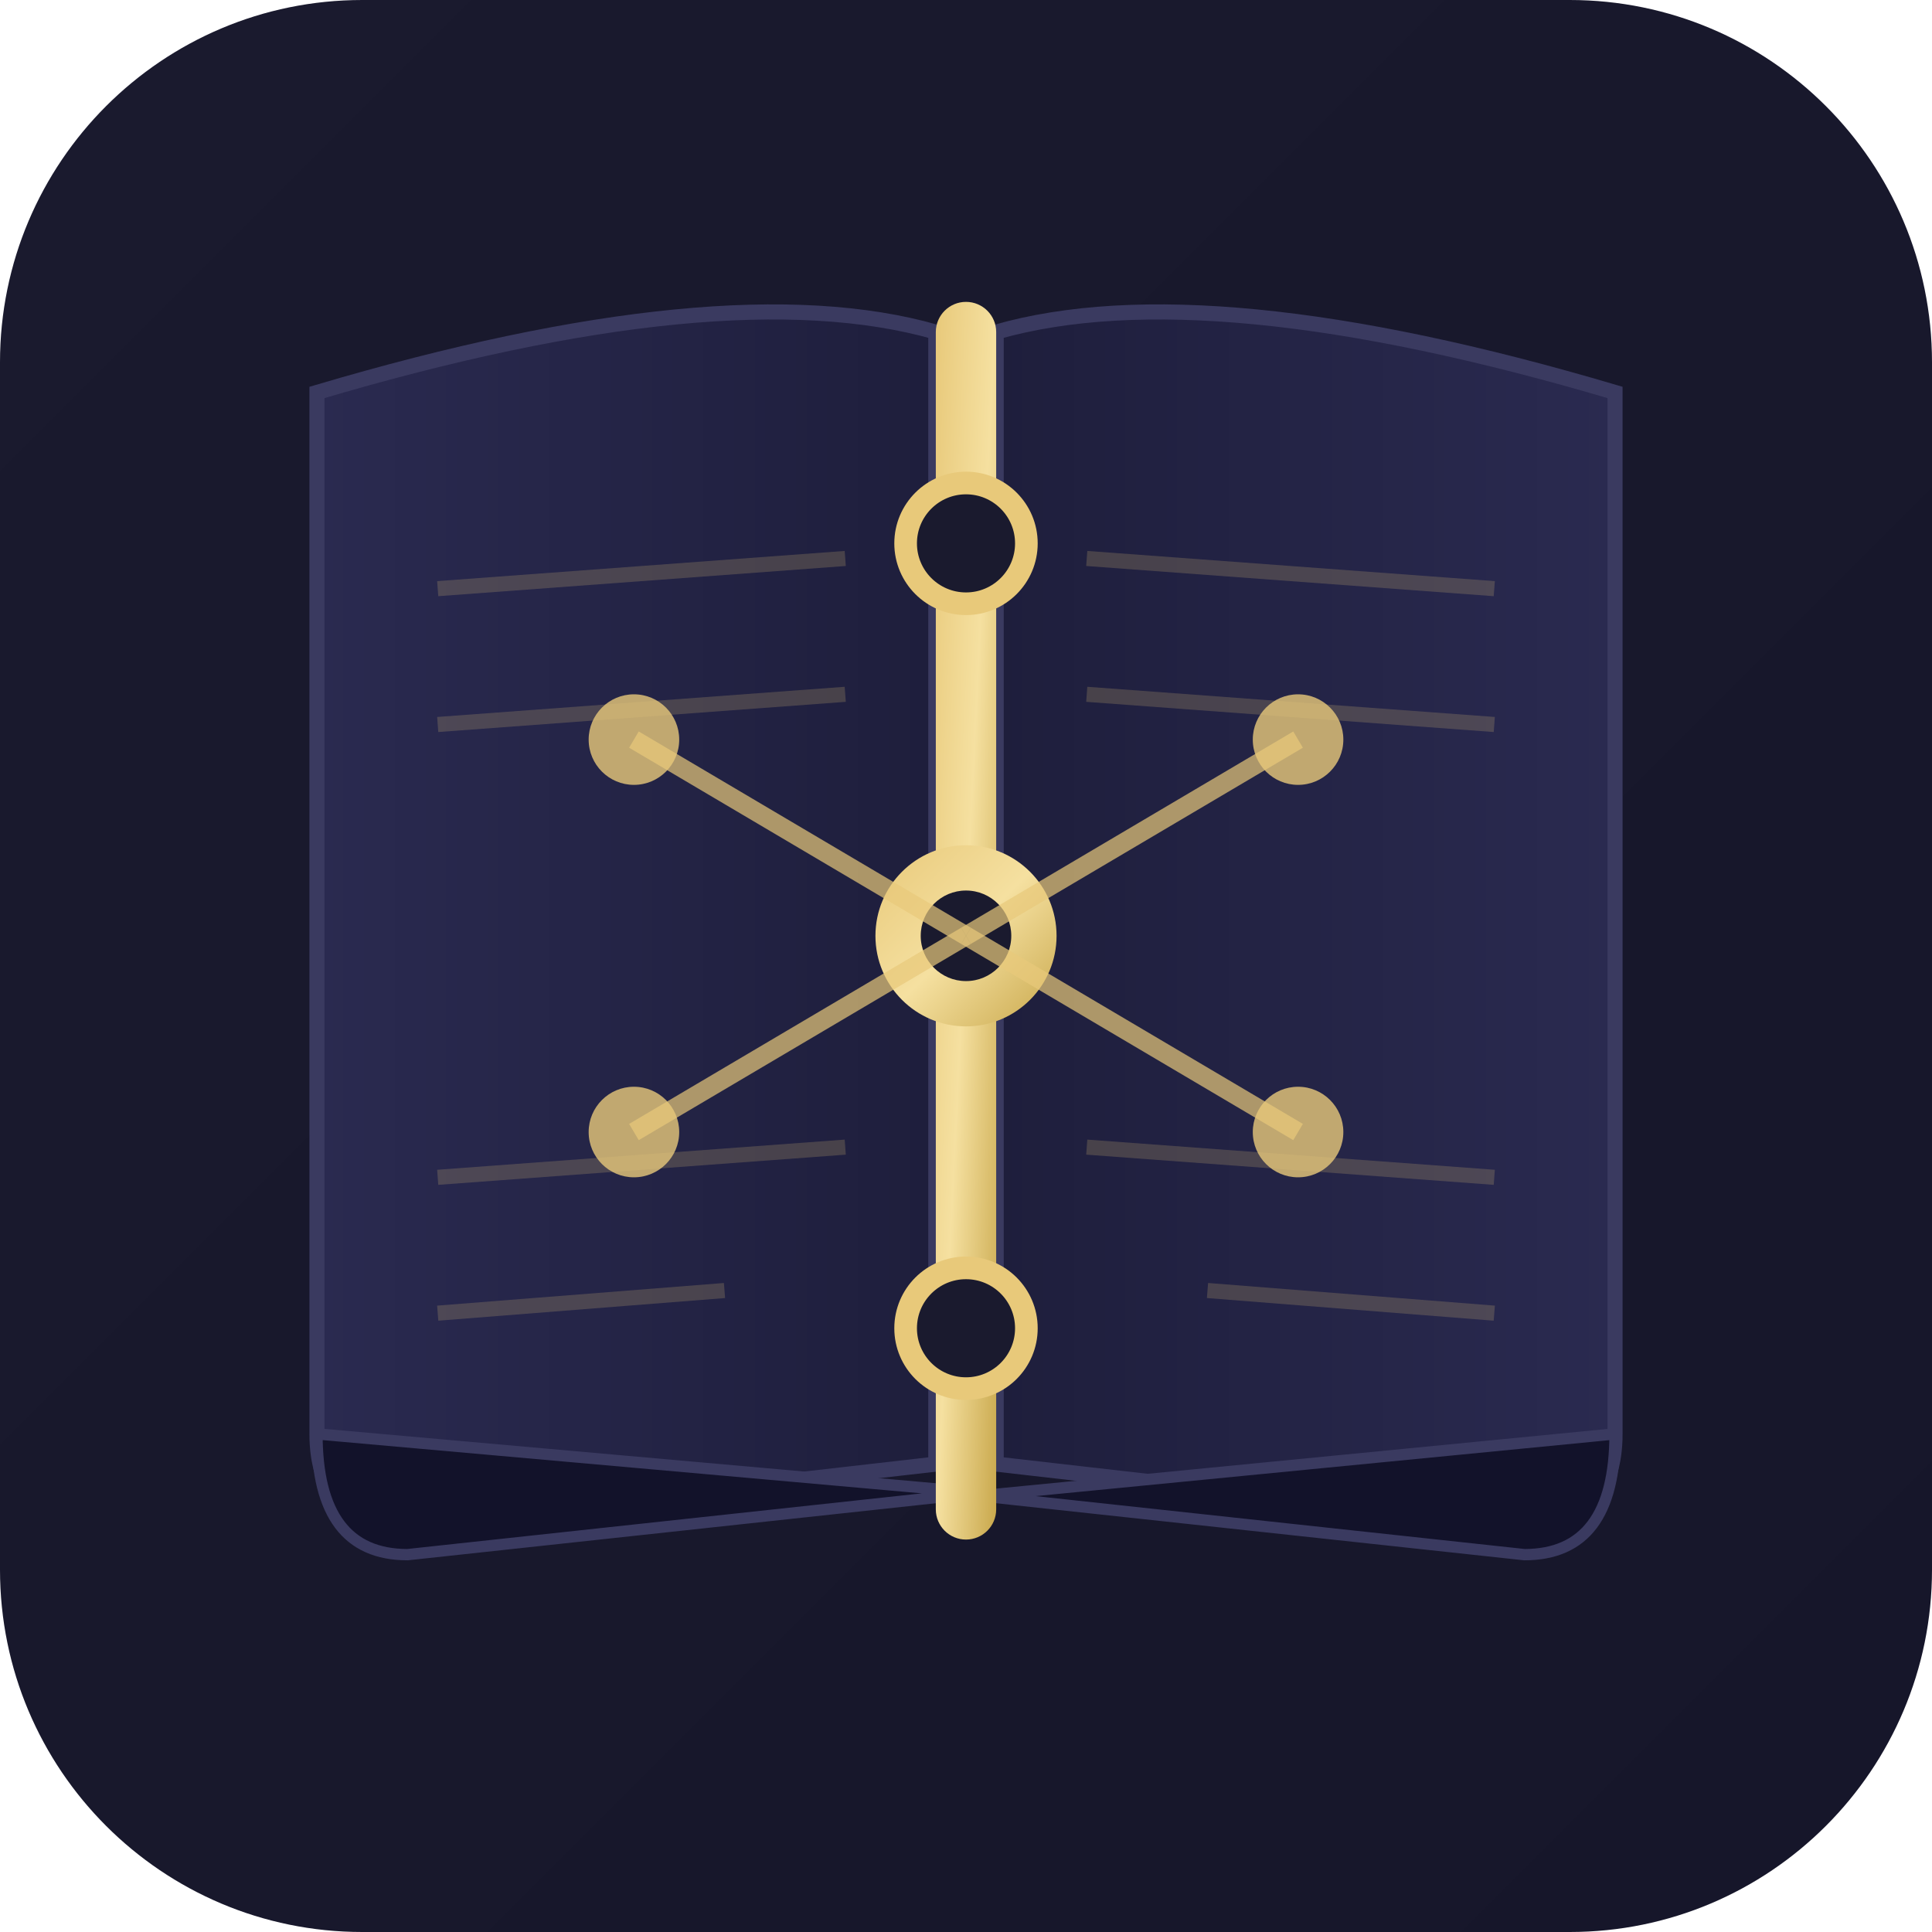
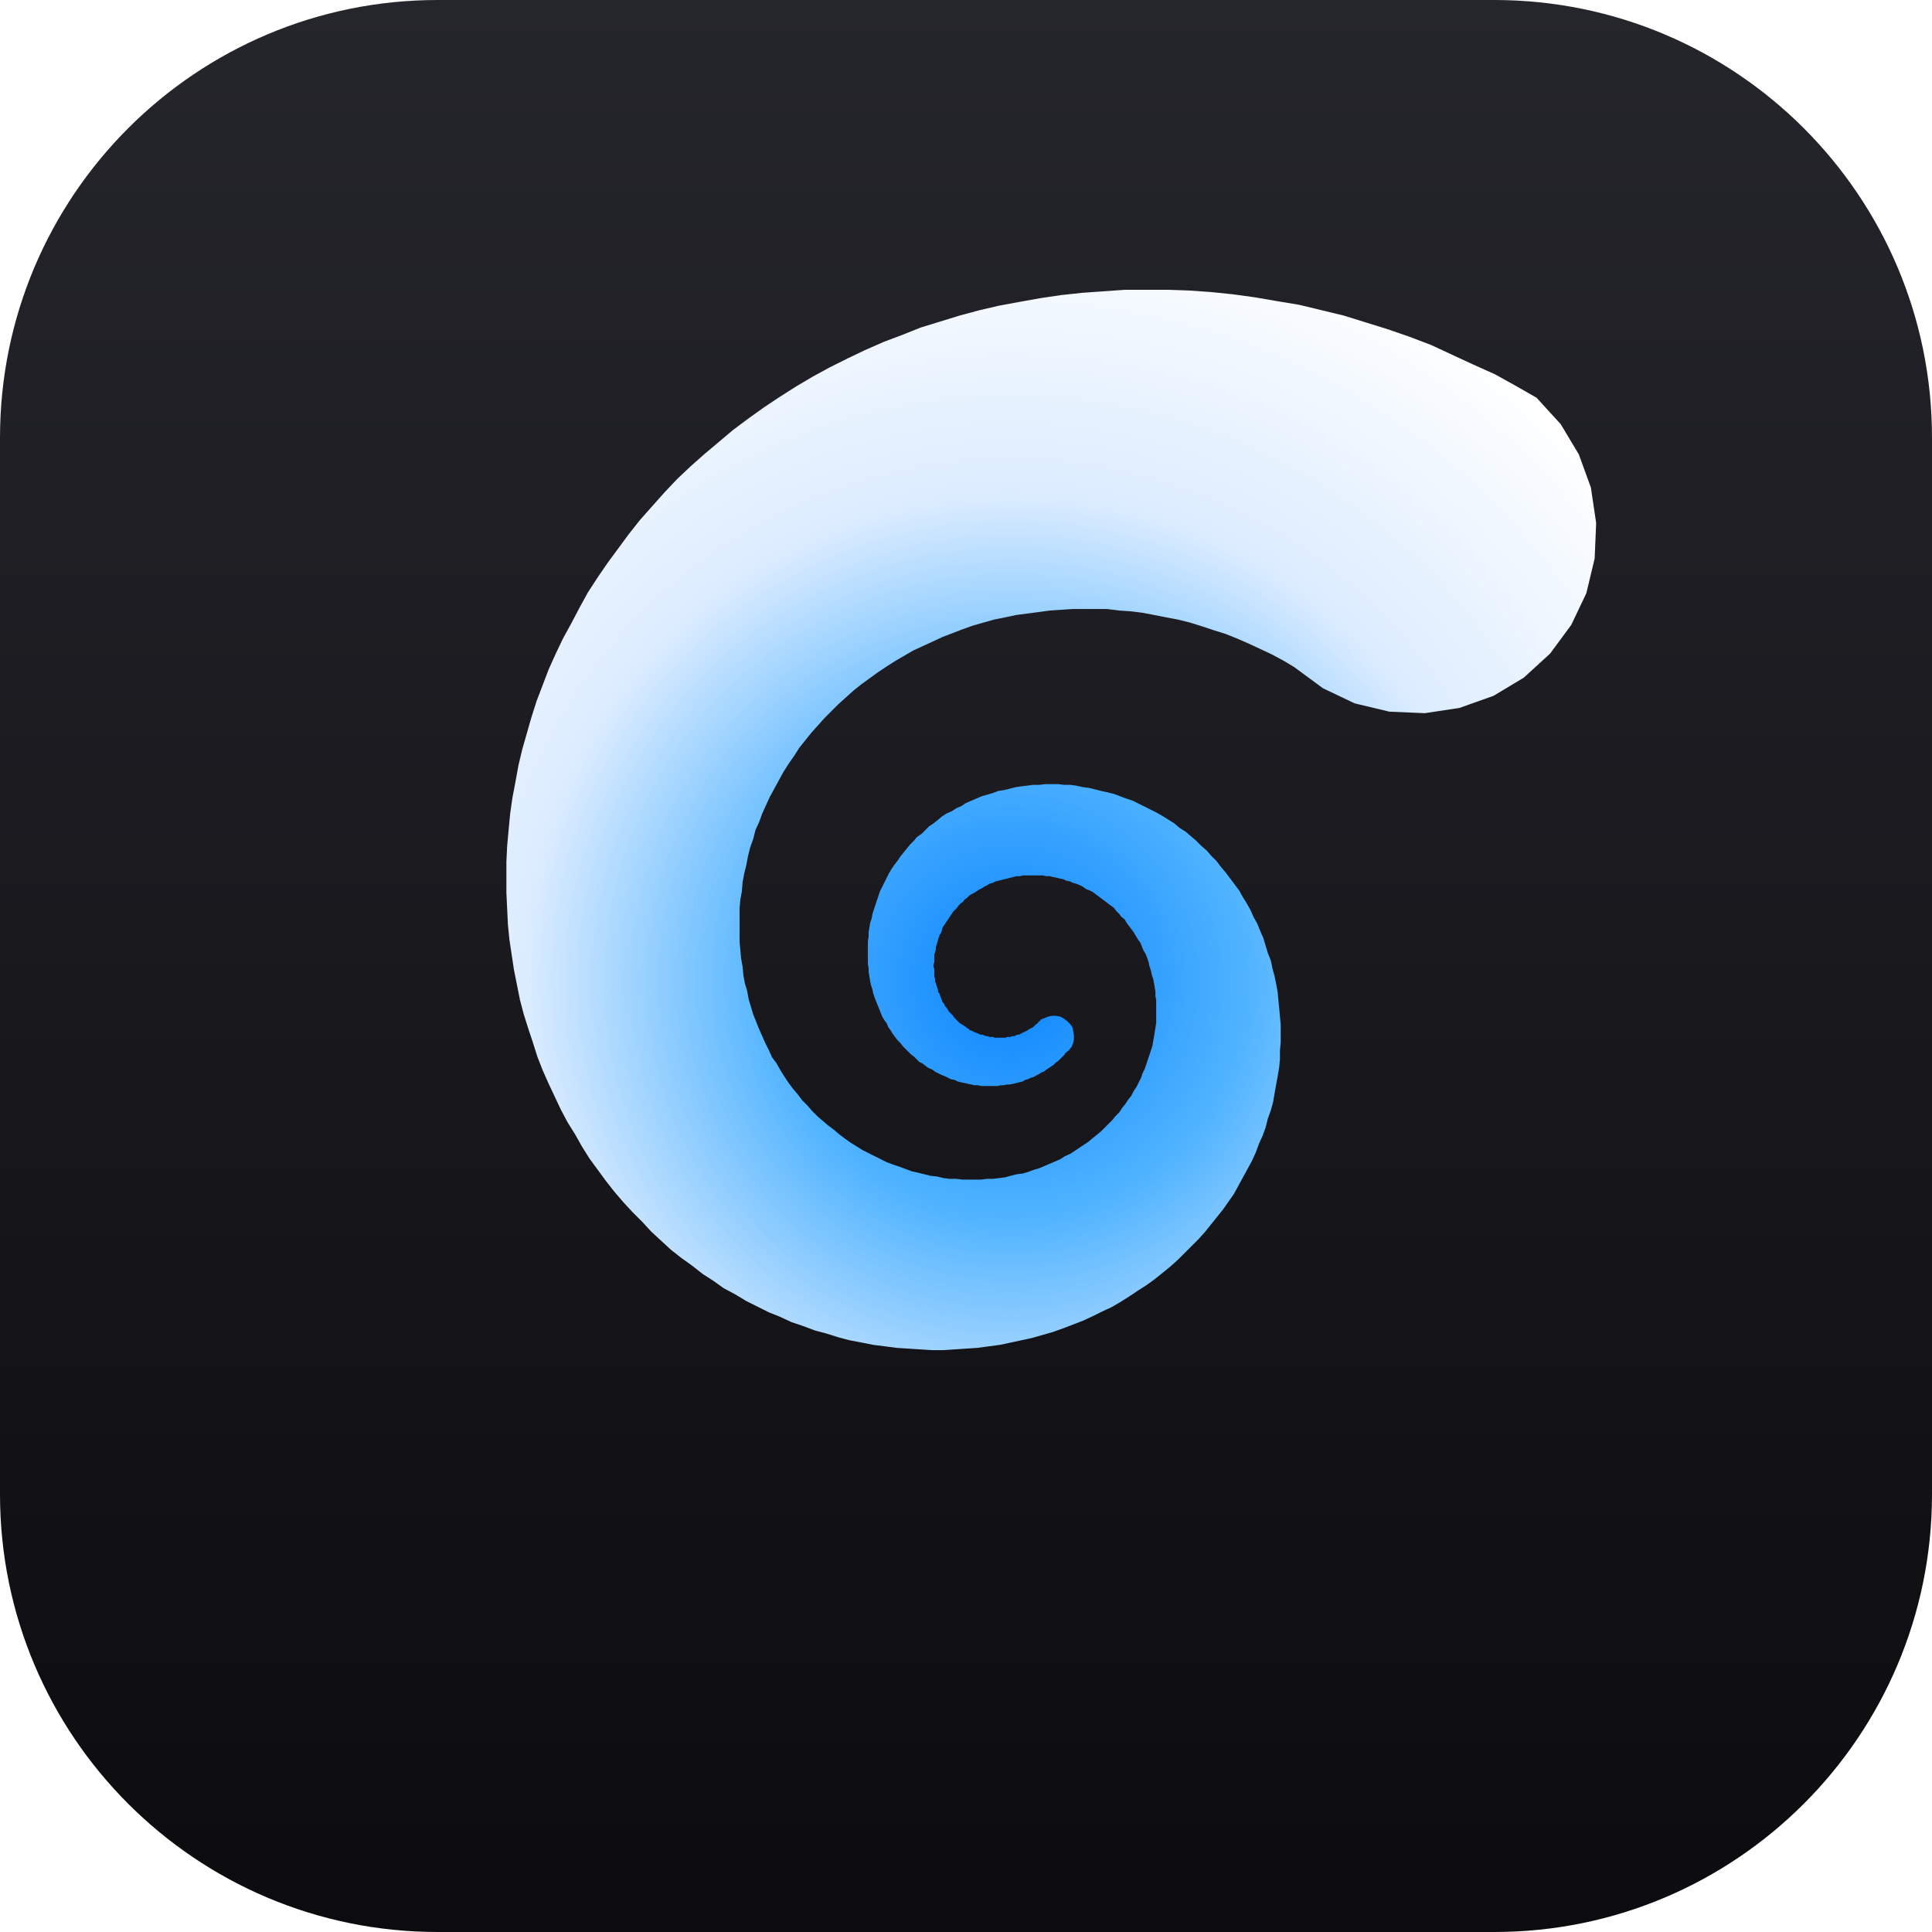
<svg xmlns="http://www.w3.org/2000/svg" viewBox="0 0 256 256" width="256" height="256">
  <defs>
-     <linearGradient id="bg" x1="0%" y1="0%" x2="100%" y2="100%">
-       <stop offset="0%" stop-color="#1a1a2e" />
-       <stop offset="100%" stop-color="#16162a" />
+     <linearGradient id="ink" x1="0" y1="0" x2="0" y2="1">
+       <stop offset="0" stop-color="#25252c" />
+       <stop offset="1" stop-color="#0c0c0f" />
    </linearGradient>
-     <linearGradient id="gold" x1="0%" y1="0%" x2="100%" y2="100%">
-       <stop offset="0%" stop-color="#e8c97a" />
-       <stop offset="50%" stop-color="#f5e0a0" />
-       <stop offset="100%" stop-color="#c9a84c" />
-     </linearGradient>
-     <linearGradient id="pageL" x1="0%" y1="0%" x2="100%" y2="0%">
-       <stop offset="0%" stop-color="#2a2a50" />
-       <stop offset="100%" stop-color="#1e1e3c" />
-     </linearGradient>
-     <linearGradient id="pageR" x1="0%" y1="0%" x2="100%" y2="0%">
-       <stop offset="0%" stop-color="#1e1e3c" />
-       <stop offset="100%" stop-color="#2a2a50" />
-     </linearGradient>
+     <radialGradient id="roll" gradientUnits="userSpaceOnUse" cx="0" cy="0" r="104">
+       <stop offset="0" stop-color="#0a84ff" />
+       <stop offset=".3" stop-color="#4fb3ff" />
+       <stop offset=".62" stop-color="#dcecff" />
+       <stop offset="1" stop-color="#ffffff" />
+     </radialGradient>
  </defs>
-   <rect width="256" height="256" rx="48" ry="48" fill="url(#bg)" />
-   <path d="M42 52 L42 190 Q42 202 54 202 L124 194 L124 44 Q96 36 42 52Z" fill="url(#pageL)" stroke="#3a3a60" stroke-width="2" />
-   <path d="M214 52 L214 190 Q214 202 202 202 L132 194 L132 44 Q160 36 214 52Z" fill="url(#pageR)" stroke="#3a3a60" stroke-width="2" />
-   <path d="M42 190 Q42 206 54 206 L128 198 L202 206 Q214 206 214 190 L132 198 Z" fill="#12122a" stroke="#3a3a60" stroke-width="1.5" />
-   <rect x="124" y="40" width="8" height="164" rx="4" fill="url(#gold)" />
-   <circle cx="128" cy="124" r="12" fill="url(#gold)" />
-   <circle cx="128" cy="124" r="6" fill="#1a1a2e" />
-   <circle cx="128" cy="72" r="8" fill="#1a1a2e" stroke="#e8c97a" stroke-width="3" />
-   <circle cx="128" cy="176" r="8" fill="#1a1a2e" stroke="#e8c97a" stroke-width="3" />
-   <line x1="128" y1="124" x2="84" y2="98" stroke="#e8c97a" stroke-width="2.5" opacity="0.7" />
-   <line x1="128" y1="124" x2="84" y2="150" stroke="#e8c97a" stroke-width="2.5" opacity="0.7" />
-   <line x1="128" y1="124" x2="172" y2="98" stroke="#e8c97a" stroke-width="2.5" opacity="0.7" />
-   <line x1="128" y1="124" x2="172" y2="150" stroke="#e8c97a" stroke-width="2.5" opacity="0.7" />
-   <circle cx="84" cy="98" r="6" fill="#e8c97a" opacity="0.8" />
-   <circle cx="84" cy="150" r="6" fill="#e8c97a" opacity="0.8" />
-   <circle cx="172" cy="98" r="6" fill="#e8c97a" opacity="0.8" />
-   <circle cx="172" cy="150" r="6" fill="#e8c97a" opacity="0.8" />
-   <line x1="58" y1="78" x2="112" y2="74" stroke="#e8c97a" stroke-width="2" opacity="0.2" />
-   <line x1="58" y1="96" x2="112" y2="92" stroke="#e8c97a" stroke-width="2" opacity="0.2" />
-   <line x1="58" y1="156" x2="112" y2="152" stroke="#e8c97a" stroke-width="2" opacity="0.2" />
-   <line x1="58" y1="174" x2="96" y2="171" stroke="#e8c97a" stroke-width="2" opacity="0.2" />
-   <line x1="144" y1="74" x2="198" y2="78" stroke="#e8c97a" stroke-width="2" opacity="0.2" />
-   <line x1="144" y1="92" x2="198" y2="96" stroke="#e8c97a" stroke-width="2" opacity="0.2" />
-   <line x1="144" y1="152" x2="198" y2="156" stroke="#e8c97a" stroke-width="2" opacity="0.2" />
-   <line x1="160" y1="171" x2="198" y2="174" stroke="#e8c97a" stroke-width="2" opacity="0.2" />
+   <rect width="256" height="256" rx="58" fill="url(#ink)" />
+   <path transform="translate(134 130)" d="M7.2 9.5 7.0 9.8 6.7 10.1 6.5 10.3 6.2 10.6 5.9 10.8 5.6 11.1 5.3 11.3 5.0 11.5 4.7 11.7 4.3 12.0 4.0 12.1 3.7 12.3 3.3 12.5 3.0 12.7 2.6 12.8 2.2 13.0 1.8 13.1 1.5 13.3 1.1 13.4 0.7 13.5 0.3 13.6 -0.2 13.7 -0.6 13.7 -1.0 13.8 -1.4 13.8 -1.8 13.9 -2.3 13.9 -2.7 13.9 -3.1 13.9 -3.6 13.9 -4.0 13.9 -4.4 13.8 -4.9 13.8 -5.3 13.7 -5.8 13.6 -6.2 13.5 -6.7 13.4 -7.1 13.3 -7.5 13.1 -8.0 13.0 -8.4 12.8 -8.8 12.6 -9.3 12.4 -9.7 12.2 -10.1 12.0 -10.5 11.7 -11.0 11.5 -11.4 11.2 -11.8 10.9 -12.2 10.7 -12.6 10.3 -12.9 10.0 -13.3 9.7 -13.7 9.3 -14.0 9.0 -14.4 8.6 -14.7 8.2 -15.1 7.8 -15.4 7.4 -15.7 7.0 -16.0 6.5 -16.3 6.1 -16.5 5.6 -16.8 5.2 -17.1 4.7 -17.3 4.2 -17.5 3.7 -17.7 3.2 -17.9 2.7 -18.1 2.2 -18.3 1.6 -18.4 1.1 -18.6 0.5 -18.7 -0.0 -18.8 -0.6 -18.9 -1.2 -18.9 -1.7 -19.0 -2.3 -19.0 -2.9 -19.0 -3.5 -19.0 -4.1 -19.0 -4.7 -19.0 -5.3 -18.9 -5.9 -18.9 -6.5 -18.8 -7.1 -18.7 -7.7 -18.5 -8.3 -18.4 -8.9 -18.2 -9.5 -18.0 -10.1 -17.8 -10.7 -17.6 -11.3 -17.4 -11.9 -17.1 -12.5 -16.8 -13.1 -16.5 -13.7 -16.2 -14.3 -15.9 -14.8 -15.5 -15.4 -15.1 -15.9 -14.7 -16.5 -14.3 -17.0 -13.9 -17.5 -13.4 -18.1 -12.9 -18.6 -12.5 -19.1 -11.9 -19.5 -11.4 -20.0 -10.9 -20.5 -10.3 -20.9 -9.8 -21.3 -9.2 -21.8 -8.6 -22.2 -7.9 -22.5 -7.3 -22.9 -6.6 -23.2 -6.0 -23.6 -5.3 -23.9 -4.6 -24.2 -3.9 -24.5 -3.2 -24.7 -2.5 -24.9 -1.7 -25.2 -1.0 -25.3 -0.2 -25.5 0.6 -25.7 1.3 -25.8 2.1 -25.9 2.9 -26.0 3.7 -26.0 4.5 -26.1 5.3 -26.1 6.2 -26.1 7.0 -26.0 7.8 -26.0 8.6 -25.9 9.5 -25.7 10.3 -25.6 11.1 -25.4 11.9 -25.2 12.8 -25.0 13.6 -24.8 14.4 -24.5 15.2 -24.2 16.1 -23.9 16.9 -23.5 17.7 -23.1 18.5 -22.7 19.3 -22.3 20.0 -21.9 20.8 -21.4 21.6 -20.9 22.3 -20.3 23.1 -19.8 23.8 -19.2 24.5 -18.6 25.2 -17.9 25.9 -17.3 26.5 -16.6 27.2 -15.9 27.8 -15.1 28.4 -14.4 29.0 -13.6 29.6 -12.8 30.2 -12.0 30.7 -11.1 31.2 -10.3 31.7 -9.4 32.1 -8.5 32.6 -7.6 33.0 -6.6 33.4 -5.7 33.7 -4.7 34.0 -3.7 34.4 -2.7 34.6 -1.7 34.9 -0.6 35.1 0.4 35.3 1.5 35.4 2.6 35.5 3.6 35.6 4.7 35.7 5.8 35.7 6.9 35.7 8.1 35.6 9.2 35.6 10.3 35.5 11.4 35.3 12.6 35.1 13.7 34.9 14.8 34.7 16.0 34.4 17.1 34.0 18.2 33.7 19.4 33.3 20.5 32.8 21.6 32.4 22.7 31.9 23.8 31.3 24.9 30.7 26.0 30.1 27.1 29.5 28.2 28.8 29.2 28.1 30.2 27.3 31.2 26.5 32.2 25.7 33.2 24.8 34.2 23.9 35.1 23.0 36.0 22.1 36.9 21.1 37.8 20.0 38.7 19.0 39.5 17.9 40.3 16.8 41.0 15.6 41.8 14.5 42.5 13.3 43.2 12.0 43.8 10.8 44.4 9.5 45.0 8.2 45.5 6.9 46.0 5.5 46.5 4.1 46.9 2.7 47.3 1.3 47.6 -0.1 47.9 -1.5 48.2 -3.0 48.4 -4.5 48.6 -6.0 48.7 -7.5 48.8 -9.0 48.9 -10.5 48.9 -12.1 48.8 -13.6 48.7 -15.2 48.6 -16.7 48.4 -18.3 48.2 -19.8 47.9 -21.4 47.6 -22.9 47.2 -24.5 46.7 -26.0 46.3 -27.6 45.7 -29.1 45.2 -30.6 44.5 -32.1 43.9 -33.7 43.1 -35.1 42.4 -36.6 41.5 -38.1 40.7 -39.5 39.7 -40.9 38.8 -42.3 37.7 -43.7 36.7 -45.1 35.6 -46.4 34.4 -47.7 33.2 -48.9 31.9 -50.2 30.6 -51.4 29.3 -52.6 27.9 -53.7 26.5 -54.8 25.0 -55.9 23.5 -56.9 21.9 -57.8 20.3 -58.8 18.7 -59.7 17.0 -60.5 15.3 -61.3 13.6 -62.1 11.8 -62.8 10.0 -63.4 8.1 -64.0 6.3 -64.6 4.4 -65.1 2.5 -65.5 0.5 -65.9 -1.5 -66.2 -3.5 -66.5 -5.5 -66.7 -7.5 -66.8 -9.6 -66.9 -11.7 -66.9 -13.7 -66.9 -15.8 -66.8 -17.9 -66.6 -20.1 -66.4 -22.2 -66.1 -24.3 -65.7 -26.4 -65.3 -28.6 -64.8 -30.7 -64.2 -32.8 -63.6 -34.9 -62.9 -37.1 -62.1 -39.2 -61.3 -41.3 -60.4 -43.3 -59.4 -45.4 -58.3 -47.4 -57.2 -49.5 -56.1 -51.5 -54.8 -53.5 -53.5 -55.4 -52.1 -57.3 -50.7 -59.2 -49.2 -61.1 -47.6 -62.9 -46.0 -64.7 -44.3 -66.5 -42.5 -68.2 -40.7 -69.8 -38.8 -71.4 -36.9 -73.0 -34.9 -74.5 -32.8 -76.0 -30.7 -77.4 -28.5 -78.8 -26.3 -80.1 -24.1 -81.3 -21.7 -82.5 -19.4 -83.6 -16.9 -84.7 -14.5 -85.6 -12.0 -86.6 -9.4 -87.4 -6.8 -88.2 -4.2 -88.9 -1.6 -89.5 1.1 -90.0 3.9 -90.5 6.6 -90.9 9.4 -91.2 12.2 -91.4 15.0 -91.6 17.9 -91.6 20.7 -91.6 23.6 -91.5 26.5 -91.3 29.4 -91.0 32.3 -90.6 35.2 -90.1 38.2 -89.6 41.1 -88.9 44.0 -88.2 46.9 -87.3 49.8 -86.4 52.7 -85.4 55.6 -84.3 58.4 -83.0 61.2 -81.7 64.1 -80.4 66.8 -78.9 69.6 -77.3 72.8 -73.8 75.2 -69.8 76.8 -65.4 77.5 -60.7 77.3 -56.0 76.2 -51.4 74.2 -47.2 71.4 -43.4 67.9 -40.2 63.9 -37.8 59.4 -36.2 54.8 -35.5 50.1 -35.7 45.5 -36.8 41.3 -38.8 37.5 -41.6 36.0 -42.5 34.5 -43.3 33.0 -44.0 31.5 -44.7 29.9 -45.4 28.4 -46.0 26.8 -46.5 25.3 -47.0 23.7 -47.5 22.1 -47.9 20.5 -48.2 19.0 -48.5 17.4 -48.8 15.8 -49.0 14.3 -49.1 12.7 -49.3 11.2 -49.3 9.6 -49.3 8.1 -49.3 6.6 -49.2 5.1 -49.1 3.6 -48.9 2.1 -48.7 0.6 -48.5 -0.8 -48.2 -2.3 -47.9 -3.7 -47.5 -5.1 -47.1 -6.5 -46.6 -7.8 -46.1 -9.1 -45.6 -10.4 -45.0 -11.7 -44.4 -13.0 -43.8 -14.2 -43.1 -15.4 -42.4 -16.5 -41.7 -17.7 -40.9 -18.8 -40.1 -19.9 -39.3 -20.9 -38.5 -21.9 -37.6 -22.9 -36.7 -23.8 -35.8 -24.8 -34.8 -25.6 -33.9 -26.5 -32.9 -27.3 -31.9 -28.1 -30.9 -28.8 -29.8 -29.5 -28.8 -30.2 -27.7 -30.8 -26.6 -31.4 -25.5 -32.0 -24.4 -32.5 -23.3 -33.0 -22.2 -33.4 -21.1 -33.9 -20.0 -34.2 -18.8 -34.6 -17.7 -34.9 -16.5 -35.1 -15.4 -35.4 -14.2 -35.6 -13.1 -35.7 -11.9 -35.9 -10.8 -36.0 -9.7 -36.0 -8.5 -36.0 -7.4 -36.0 -6.3 -36.0 -5.2 -35.9 -4.1 -35.8 -3.0 -35.6 -1.9 -35.5 -0.8 -35.3 0.3 -35.0 1.3 -34.8 2.4 -34.5 3.4 -34.2 4.4 -33.8 5.4 -33.4 6.4 -33.0 7.3 -32.6 8.2 -32.1 9.2 -31.7 10.1 -31.1 10.9 -30.6 11.8 -30.1 12.6 -29.5 13.5 -28.9 14.3 -28.3 15.0 -27.7 15.8 -27.0 16.5 -26.4 17.2 -25.7 17.9 -25.0 18.5 -24.3 19.1 -23.5 19.7 -22.8 20.3 -22.0 20.9 -21.3 21.4 -20.5 21.9 -19.7 22.4 -18.9 22.8 -18.1 23.2 -17.3 23.6 -16.5 24.0 -15.7 24.3 -14.8 24.6 -14.0 24.9 -13.2 25.2 -12.3 25.4 -11.5 25.6 -10.7 25.8 -9.8 25.9 -9.0 26.1 -8.2 26.2 -7.3 26.2 -6.5 26.3 -5.7 26.3 -4.8 26.3 -4.0 26.3 -3.2 26.2 -2.4 26.2 -1.6 26.1 -0.8 26.0 -0.1 25.8 0.7 25.6 1.5 25.5 2.2 25.3 3.0 25.0 3.7 24.8 4.4 24.5 5.1 24.2 5.8 23.9 6.5 23.6 7.1 23.2 7.8 22.9 8.4 22.5 9.0 22.1 9.6 21.7 10.2 21.3 10.8 20.8 11.3 20.4 11.9 19.9 12.4 19.4 12.9 18.9 13.4 18.4 13.8 17.9 14.3 17.4 14.7 16.8 15.1 16.3 15.5 15.7 15.9 15.2 16.2 14.6 16.6 14.0 16.9 13.4 17.2 12.8 17.4 12.2 17.7 11.6 17.9 11.0 18.1 10.4 18.3 9.8 18.5 9.2 18.7 8.6 18.8 8.0 18.9 7.4 19.0 6.8 19.1 6.2 19.2 5.5 19.2 4.9 19.2 4.3 19.2 3.7 19.2 3.1 19.2 2.5 19.1 2.0 19.1 1.4 19.0 0.8 18.9 0.2 18.8 -0.3 18.6 -0.9 18.5 -1.4 18.3 -2.0 18.2 -2.5 18.0 -3.1 17.8 -3.6 17.5 -4.1 17.3 -4.6 17.1 -5.1 16.8 -5.5 16.5 -6.0 16.2 -6.5 15.9 -6.9 15.6 -7.3 15.3 -7.7 15.0 -8.2 14.6 -8.5 14.3 -8.9 13.9 -9.3 13.6 -9.7 13.2 -10.0 12.8 -10.3 12.4 -10.6 12.0 -10.9 11.6 -11.2 11.2 -11.5 10.8 -11.8 10.4 -12.0 9.9 -12.2 9.5 -12.5 9.1 -12.7 8.6 -12.9 8.2 -13.0 7.8 -13.2 7.3 -13.3 6.9 -13.5 6.4 -13.6 6.0 -13.7 5.5 -13.8 5.1 -13.9 4.6 -13.9 4.2 -14.0 3.8 -14.0 3.3 -14.0 2.9 -14.0 2.4 -14.0 2.0 -14.0 1.6 -14.0 1.1 -13.9 0.7 -13.9 0.3 -13.8 -0.1 -13.7 -0.5 -13.6 -0.9 -13.5 -1.3 -13.4 -1.7 -13.3 -2.1 -13.2 -2.5 -13.0 -2.9 -12.9 -3.2 -12.7 -3.6 -12.5 -3.9 -12.3 -4.3 -12.1 -4.6 -11.9 -4.9 -11.7 -5.3 -11.5 -5.6 -11.3 -5.9 -11.0 -6.2 -10.8 -6.4 -10.5 -6.7 -10.3 -7.0 -10.0 -7.2 -9.7 -7.5 -9.4 -7.7 -9.2 -7.9 -8.9 -8.1 -8.6 -8.3 -8.3 -8.5 -8.0 -8.7 -7.7 -8.9 -7.4 -9.1 -7.1 -9.2 -6.7 -9.3 -6.4 -9.5 -6.1 -9.6 -5.8 -9.7 -5.5 -9.8 -5.1 -9.9 -4.8 -10.0 -4.5 -10.0 -4.2 -10.1 -3.8 -10.2 -3.5 -10.2 -3.2 -10.2 -2.8 -10.2 -2.5 -10.3 -2.2 -10.3 -1.9 -10.2 -1.6 -10.2 -1.2 -10.2 -0.9 -10.2 -0.6 -10.1 -0.3 -10.1 -0.0 -10.0 0.3 -9.9 0.6 -9.8 0.9 -9.7 1.2 -9.7 1.4 -9.5 1.7 -9.4 2.0 -9.3 2.3 -9.2 2.5 -9.1 2.8 -8.9 3.0 -8.8 3.3 -8.6 3.5 -8.4 3.8 -8.3 4.0 -8.1 4.2 -7.9 4.4 -7.7 4.6 -7.6 4.8 -7.4 5.0 -7.2 5.2 -7.0 5.4 -6.8 5.6 -6.6 5.7 -6.3 5.9 -6.1 6.0 -5.9 6.2 -5.7 6.3 -5.5 6.5 -5.2 6.6 -5.0 6.7 -4.8 6.8 -4.5 6.9 -4.3 7.0 -4.1 7.1 -3.8 7.1 -3.6 7.2 -3.3 7.3 -3.1 7.3 -2.9 7.4 -2.6 7.4 -2.4 7.4 -2.2 7.5 -1.9 7.5 -1.7 7.5 -1.5 7.5 -1.2 7.5 -1.0 7.5 -0.8 7.5 -0.5 7.4 -0.3 7.4 -0.1 7.4 0.1 7.3 0.4 7.3 0.6 7.2 0.8 7.1 1.0 7.1 1.2 7.0 1.4 6.9 1.6 6.8 1.8 6.7 2.0 6.6 2.2 6.5 2.3 6.4 2.5 6.3 2.7 6.2 2.9 6.1 3.0 6.0 3.2 5.8 3.3 5.7 3.5 5.6 3.6 5.4 3.8 5.3 3.9 5.1 4.4 4.9 4.9 4.7 5.4 4.6 5.9 4.6 6.5 4.7 7.0 5.0 7.4 5.3 7.8 5.7 8.1 6.1 8.2 6.6 8.3 7.2 8.3 7.7 8.2 8.2 8.0 8.7 7.6 9.2z" fill="url(#roll)" />
</svg>
